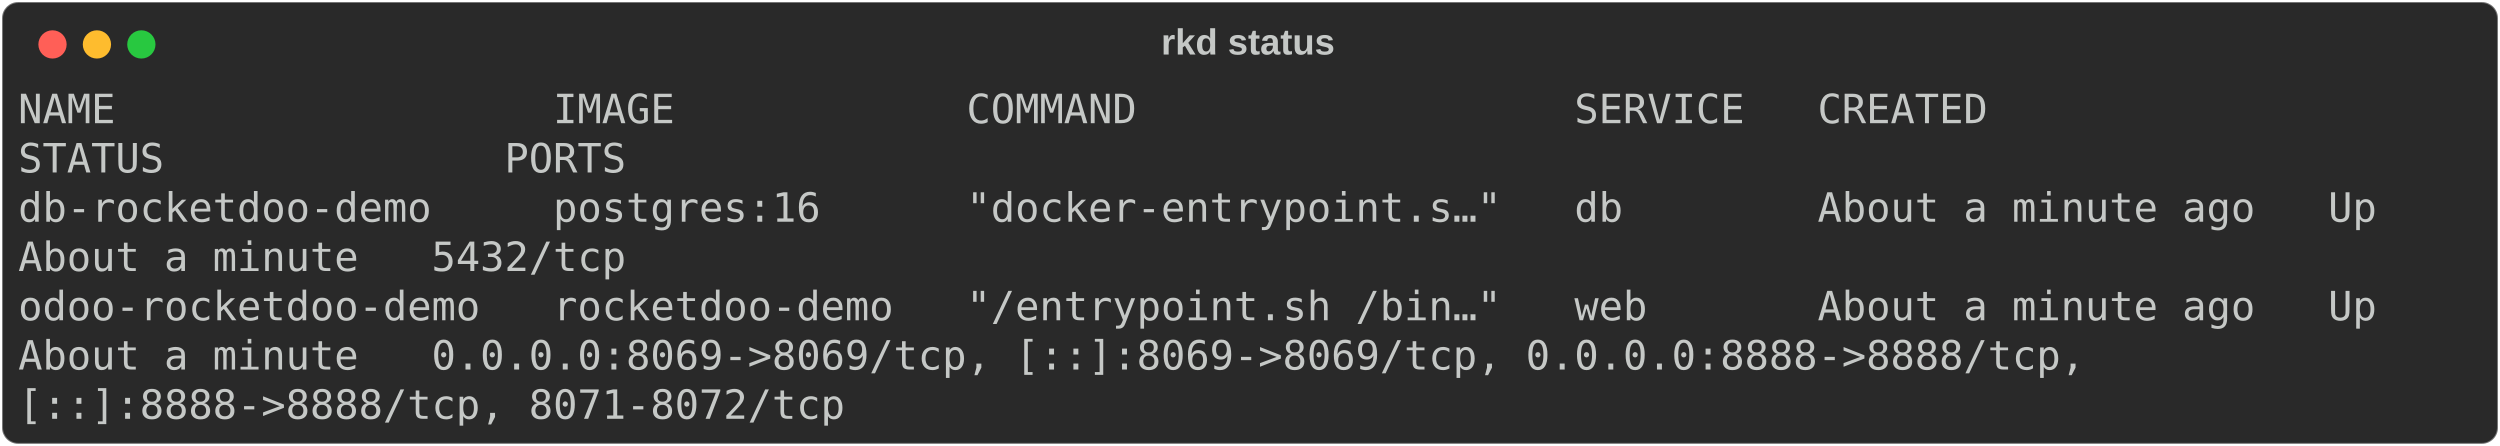
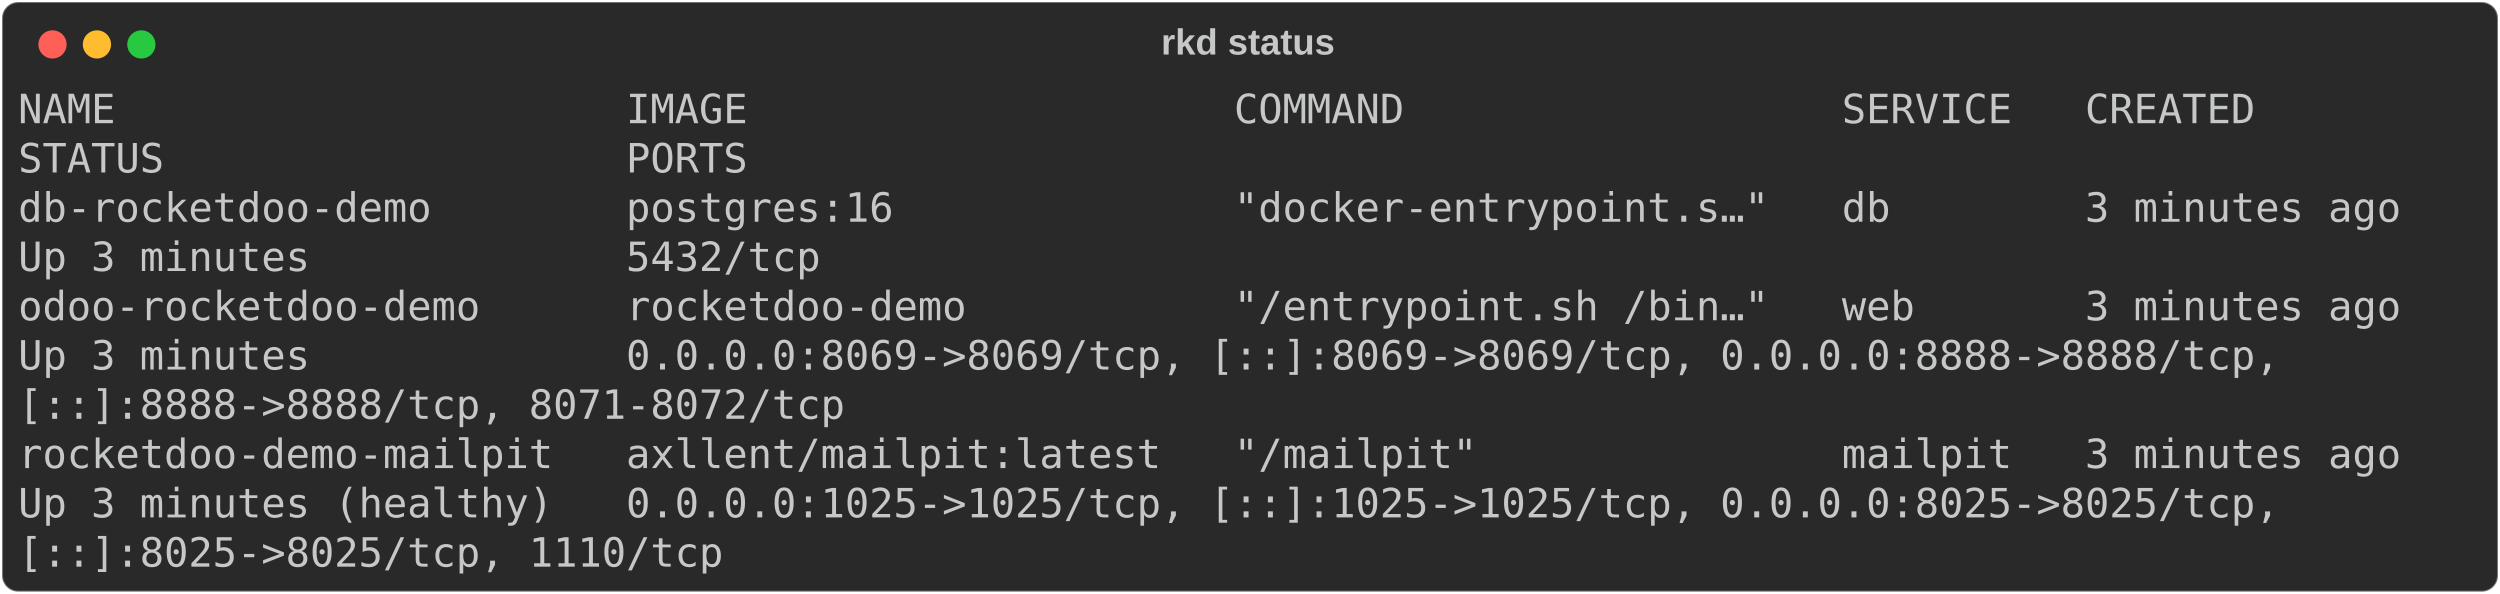
- <svg xmlns="http://www.w3.org/2000/svg" class="rich-terminal" viewBox="0 0 1238 220.8">
+ <svg xmlns="http://www.w3.org/2000/svg" class="rich-terminal" viewBox="0 0 1238 294.0">
  <style>

    @font-face {
        font-family: "Fira Code";
        src: local("FiraCode-Regular"),
                url("https://cdnjs.cloudflare.com/ajax/libs/firacode/6.2.0/woff2/FiraCode-Regular.woff2") format("woff2"),
                url("https://cdnjs.cloudflare.com/ajax/libs/firacode/6.2.0/woff/FiraCode-Regular.woff") format("woff");
        font-style: normal;
        font-weight: 400;
    }
    @font-face {
        font-family: "Fira Code";
        src: local("FiraCode-Bold"),
                url("https://cdnjs.cloudflare.com/ajax/libs/firacode/6.2.0/woff2/FiraCode-Bold.woff2") format("woff2"),
                url("https://cdnjs.cloudflare.com/ajax/libs/firacode/6.2.0/woff/FiraCode-Bold.woff") format("woff");
        font-style: bold;
        font-weight: 700;
    }

-     .terminal-54310691-matrix {
+     .terminal-627313687-matrix {
        font-family: Fira Code, monospace;
        font-size: 20px;
        line-height: 24.4px;
        font-variant-east-asian: full-width;
    }

-     .terminal-54310691-title {
+     .terminal-627313687-title {
        font-size: 18px;
        font-weight: bold;
        font-family: arial;
    }

-     .terminal-54310691-r1 { fill: #c5c8c6 }
+     .terminal-627313687-r1 { fill: #c5c8c6 }
    </style>
  <defs>
-     <clipPath id="terminal-54310691-clip-terminal">
-       <rect x="0" y="0" width="1219.0" height="169.8" />
+     <clipPath id="terminal-627313687-clip-terminal">
+       <rect x="0" y="0" width="1219.0" height="243.0" />
    </clipPath>
-     <clipPath id="terminal-54310691-line-0">
+     <clipPath id="terminal-627313687-line-0">
      <rect x="0" y="1.5" width="1220" height="24.65" />
    </clipPath>
-     <clipPath id="terminal-54310691-line-1">
+     <clipPath id="terminal-627313687-line-1">
      <rect x="0" y="25.9" width="1220" height="24.65" />
    </clipPath>
-     <clipPath id="terminal-54310691-line-2">
+     <clipPath id="terminal-627313687-line-2">
      <rect x="0" y="50.3" width="1220" height="24.65" />
    </clipPath>
-     <clipPath id="terminal-54310691-line-3">
+     <clipPath id="terminal-627313687-line-3">
      <rect x="0" y="74.7" width="1220" height="24.65" />
    </clipPath>
-     <clipPath id="terminal-54310691-line-4">
+     <clipPath id="terminal-627313687-line-4">
      <rect x="0" y="99.1" width="1220" height="24.65" />
    </clipPath>
-     <clipPath id="terminal-54310691-line-5">
+     <clipPath id="terminal-627313687-line-5">
      <rect x="0" y="123.5" width="1220" height="24.65" />
    </clipPath>
+     <clipPath id="terminal-627313687-line-6">
+       <rect x="0" y="147.9" width="1220" height="24.65" />
+     </clipPath>
+     <clipPath id="terminal-627313687-line-7">
+       <rect x="0" y="172.3" width="1220" height="24.65" />
+     </clipPath>
+     <clipPath id="terminal-627313687-line-8">
+       <rect x="0" y="196.7" width="1220" height="24.65" />
+     </clipPath>
  </defs>
-   <rect fill="#292929" stroke="rgba(255,255,255,0.35)" stroke-width="1" x="1" y="1" width="1236" height="218.8" rx="8" />
-   <text class="terminal-54310691-title" fill="#c5c8c6" text-anchor="middle" x="618" y="27">rkd status</text>
+   <rect fill="#292929" stroke="rgba(255,255,255,0.35)" stroke-width="1" x="1" y="1" width="1236" height="292" rx="8" />
+   <text class="terminal-627313687-title" fill="#c5c8c6" text-anchor="middle" x="618" y="27">rkd status</text>
  <g transform="translate(26,22)">
    <circle cx="0" cy="0" r="7" fill="#ff5f57" />
    <circle cx="22" cy="0" r="7" fill="#febc2e" />
    <circle cx="44" cy="0" r="7" fill="#28c840" />
  </g>
-   <g transform="translate(9, 41)" clip-path="url(#terminal-54310691-clip-terminal)">
-     <g class="terminal-54310691-matrix">
-       <text class="terminal-54310691-r1" x="0" y="20" textLength="1159" clip-path="url(#terminal-54310691-line-0)">NAME                  IMAGE            COMMAND                  SERVICE   CREATED              </text>
-       <text class="terminal-54310691-r1" x="1220" y="20" textLength="12.2" clip-path="url(#terminal-54310691-line-0)">
+   <g transform="translate(9, 41)" clip-path="url(#terminal-627313687-clip-terminal)">
+     <g class="terminal-627313687-matrix">
+       <text class="terminal-627313687-r1" x="0" y="20" textLength="1220" clip-path="url(#terminal-627313687-line-0)">NAME                     IMAGE                    COMMAND                  SERVICE   CREATED        </text>
+       <text class="terminal-627313687-r1" x="1220" y="20" textLength="12.2" clip-path="url(#terminal-627313687-line-0)">
</text>
-       <text class="terminal-54310691-r1" x="0" y="44.4" textLength="305" clip-path="url(#terminal-54310691-line-1)">STATUS              PORTS</text>
-       <text class="terminal-54310691-r1" x="1220" y="44.4" textLength="12.2" clip-path="url(#terminal-54310691-line-1)">
+       <text class="terminal-627313687-r1" x="0" y="44.4" textLength="366" clip-path="url(#terminal-627313687-line-1)">STATUS                   PORTS</text>
+       <text class="terminal-627313687-r1" x="1220" y="44.4" textLength="12.2" clip-path="url(#terminal-627313687-line-1)">
</text>
-       <text class="terminal-54310691-r1" x="0" y="68.8" textLength="1195.6" clip-path="url(#terminal-54310691-line-2)">db-rocketdoo-demo     postgres:16      "docker-entrypoint.s…"   db        About a minute ago   Up </text>
-       <text class="terminal-54310691-r1" x="1220" y="68.8" textLength="12.2" clip-path="url(#terminal-54310691-line-2)">
+       <text class="terminal-627313687-r1" x="0" y="68.8" textLength="1220" clip-path="url(#terminal-627313687-line-2)">db-rocketdoo-demo        postgres:16              "docker-entrypoint.s…"   db        3 minutes ago  </text>
+       <text class="terminal-627313687-r1" x="1220" y="68.8" textLength="12.2" clip-path="url(#terminal-627313687-line-2)">
</text>
-       <text class="terminal-54310691-r1" x="0" y="93.2" textLength="305" clip-path="url(#terminal-54310691-line-3)">About a minute   5432/tcp</text>
-       <text class="terminal-54310691-r1" x="1220" y="93.2" textLength="12.2" clip-path="url(#terminal-54310691-line-3)">
+       <text class="terminal-627313687-r1" x="0" y="93.2" textLength="402.6" clip-path="url(#terminal-627313687-line-3)">Up 3 minutes             5432/tcp</text>
+       <text class="terminal-627313687-r1" x="1220" y="93.2" textLength="12.2" clip-path="url(#terminal-627313687-line-3)">
</text>
-       <text class="terminal-54310691-r1" x="0" y="117.6" textLength="1195.6" clip-path="url(#terminal-54310691-line-4)">odoo-rocketdoo-demo   rocketdoo-demo   "/entrypoint.sh /bin…"   web       About a minute ago   Up </text>
-       <text class="terminal-54310691-r1" x="1220" y="117.6" textLength="12.2" clip-path="url(#terminal-54310691-line-4)">
+       <text class="terminal-627313687-r1" x="0" y="117.6" textLength="1220" clip-path="url(#terminal-627313687-line-4)">odoo-rocketdoo-demo      rocketdoo-demo           "/entrypoint.sh /bin…"   web       3 minutes ago  </text>
+       <text class="terminal-627313687-r1" x="1220" y="117.6" textLength="12.2" clip-path="url(#terminal-627313687-line-4)">
</text>
-       <text class="terminal-54310691-r1" x="0" y="142" textLength="1049.2" clip-path="url(#terminal-54310691-line-5)">About a minute   0.0.0.0:8069-&gt;8069/tcp, [::]:8069-&gt;8069/tcp, 0.0.0.0:8888-&gt;8888/tcp, </text>
-       <text class="terminal-54310691-r1" x="1220" y="142" textLength="12.2" clip-path="url(#terminal-54310691-line-5)">
+       <text class="terminal-627313687-r1" x="0" y="142" textLength="1146.8" clip-path="url(#terminal-627313687-line-5)">Up 3 minutes             0.0.0.0:8069-&gt;8069/tcp, [::]:8069-&gt;8069/tcp, 0.0.0.0:8888-&gt;8888/tcp, </text>
+       <text class="terminal-627313687-r1" x="1220" y="142" textLength="12.2" clip-path="url(#terminal-627313687-line-5)">
</text>
-       <text class="terminal-54310691-r1" x="0" y="166.4" textLength="414.8" clip-path="url(#terminal-54310691-line-6)">[::]:8888-&gt;8888/tcp, 8071-8072/tcp</text>
-       <text class="terminal-54310691-r1" x="1220" y="166.4" textLength="12.2" clip-path="url(#terminal-54310691-line-6)">
+       <text class="terminal-627313687-r1" x="0" y="166.4" textLength="414.8" clip-path="url(#terminal-627313687-line-6)">[::]:8888-&gt;8888/tcp, 8071-8072/tcp</text>
+       <text class="terminal-627313687-r1" x="1220" y="166.4" textLength="12.2" clip-path="url(#terminal-627313687-line-6)">
+ </text>
+       <text class="terminal-627313687-r1" x="0" y="190.8" textLength="1220" clip-path="url(#terminal-627313687-line-7)">rocketdoo-demo-mailpit   axllent/mailpit:latest   "/mailpit"               mailpit   3 minutes ago  </text>
+       <text class="terminal-627313687-r1" x="1220" y="190.8" textLength="12.2" clip-path="url(#terminal-627313687-line-7)">
+ </text>
+       <text class="terminal-627313687-r1" x="0" y="215.2" textLength="1146.8" clip-path="url(#terminal-627313687-line-8)">Up 3 minutes (healthy)   0.0.0.0:1025-&gt;1025/tcp, [::]:1025-&gt;1025/tcp, 0.0.0.0:8025-&gt;8025/tcp, </text>
+       <text class="terminal-627313687-r1" x="1220" y="215.2" textLength="12.2" clip-path="url(#terminal-627313687-line-8)">
+ </text>
+       <text class="terminal-627313687-r1" x="0" y="239.6" textLength="353.8" clip-path="url(#terminal-627313687-line-9)">[::]:8025-&gt;8025/tcp, 1110/tcp</text>
+       <text class="terminal-627313687-r1" x="1220" y="239.6" textLength="12.2" clip-path="url(#terminal-627313687-line-9)">
</text>
    </g>
  </g>
</svg>
